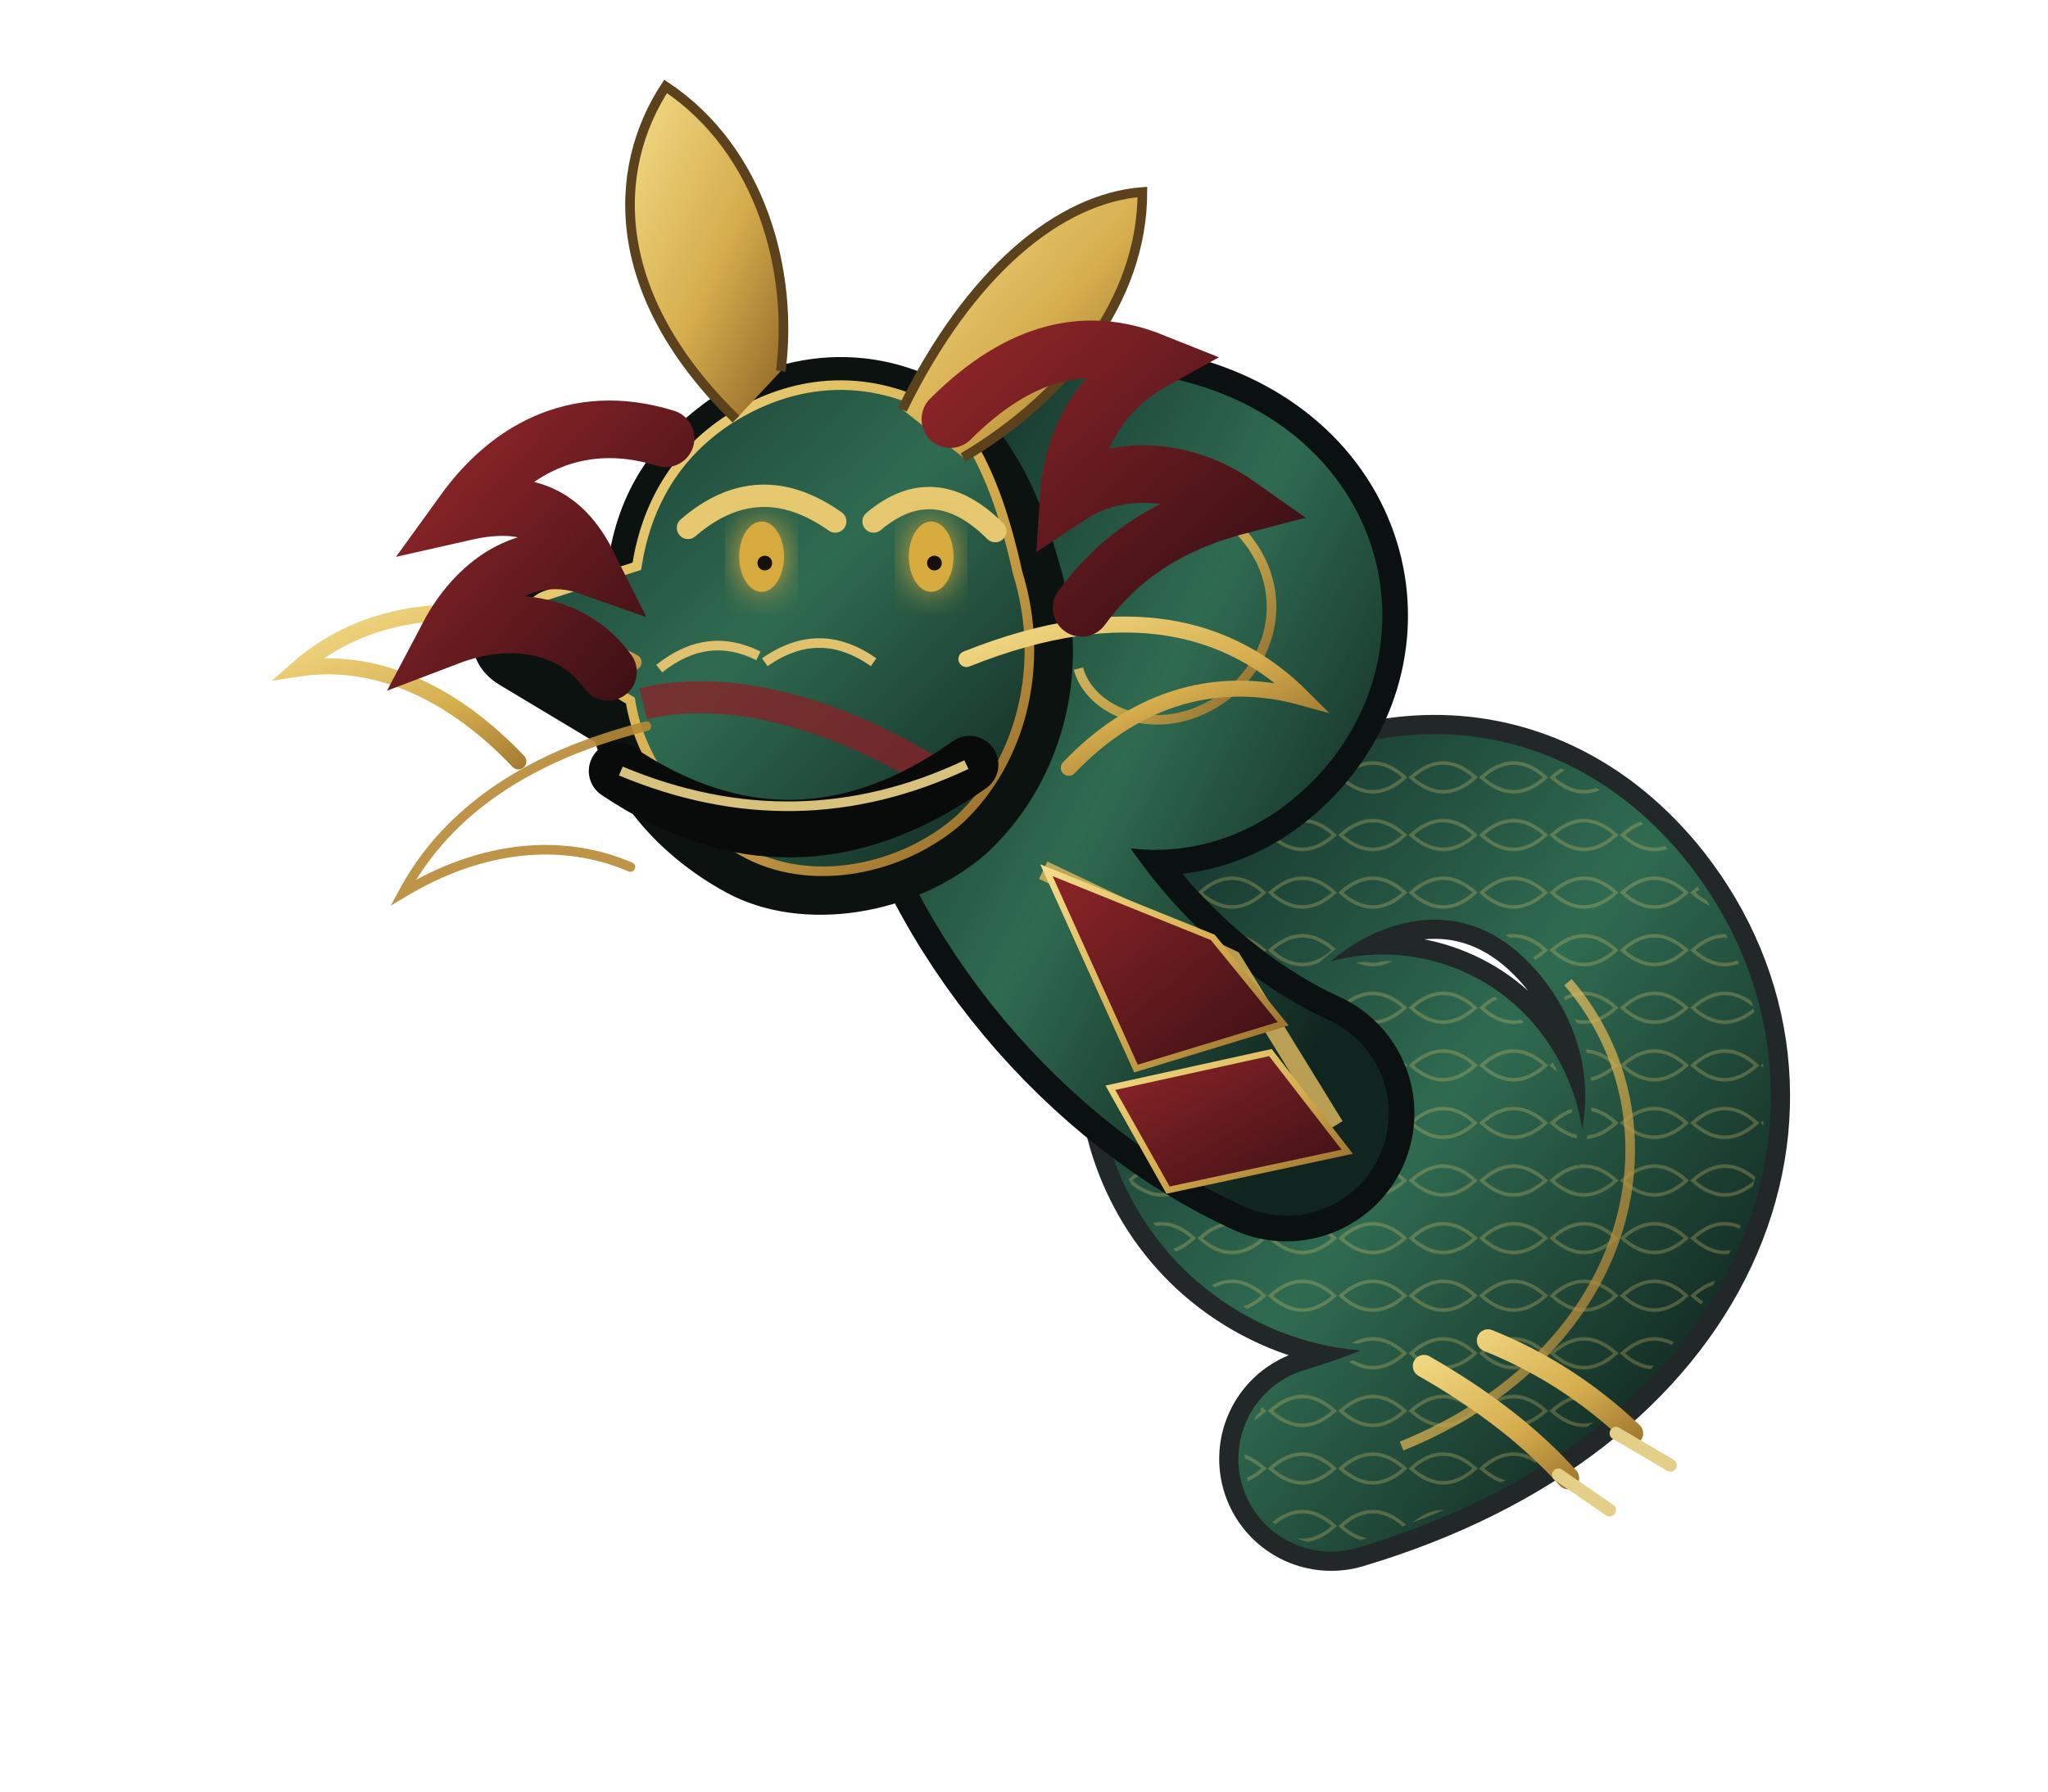
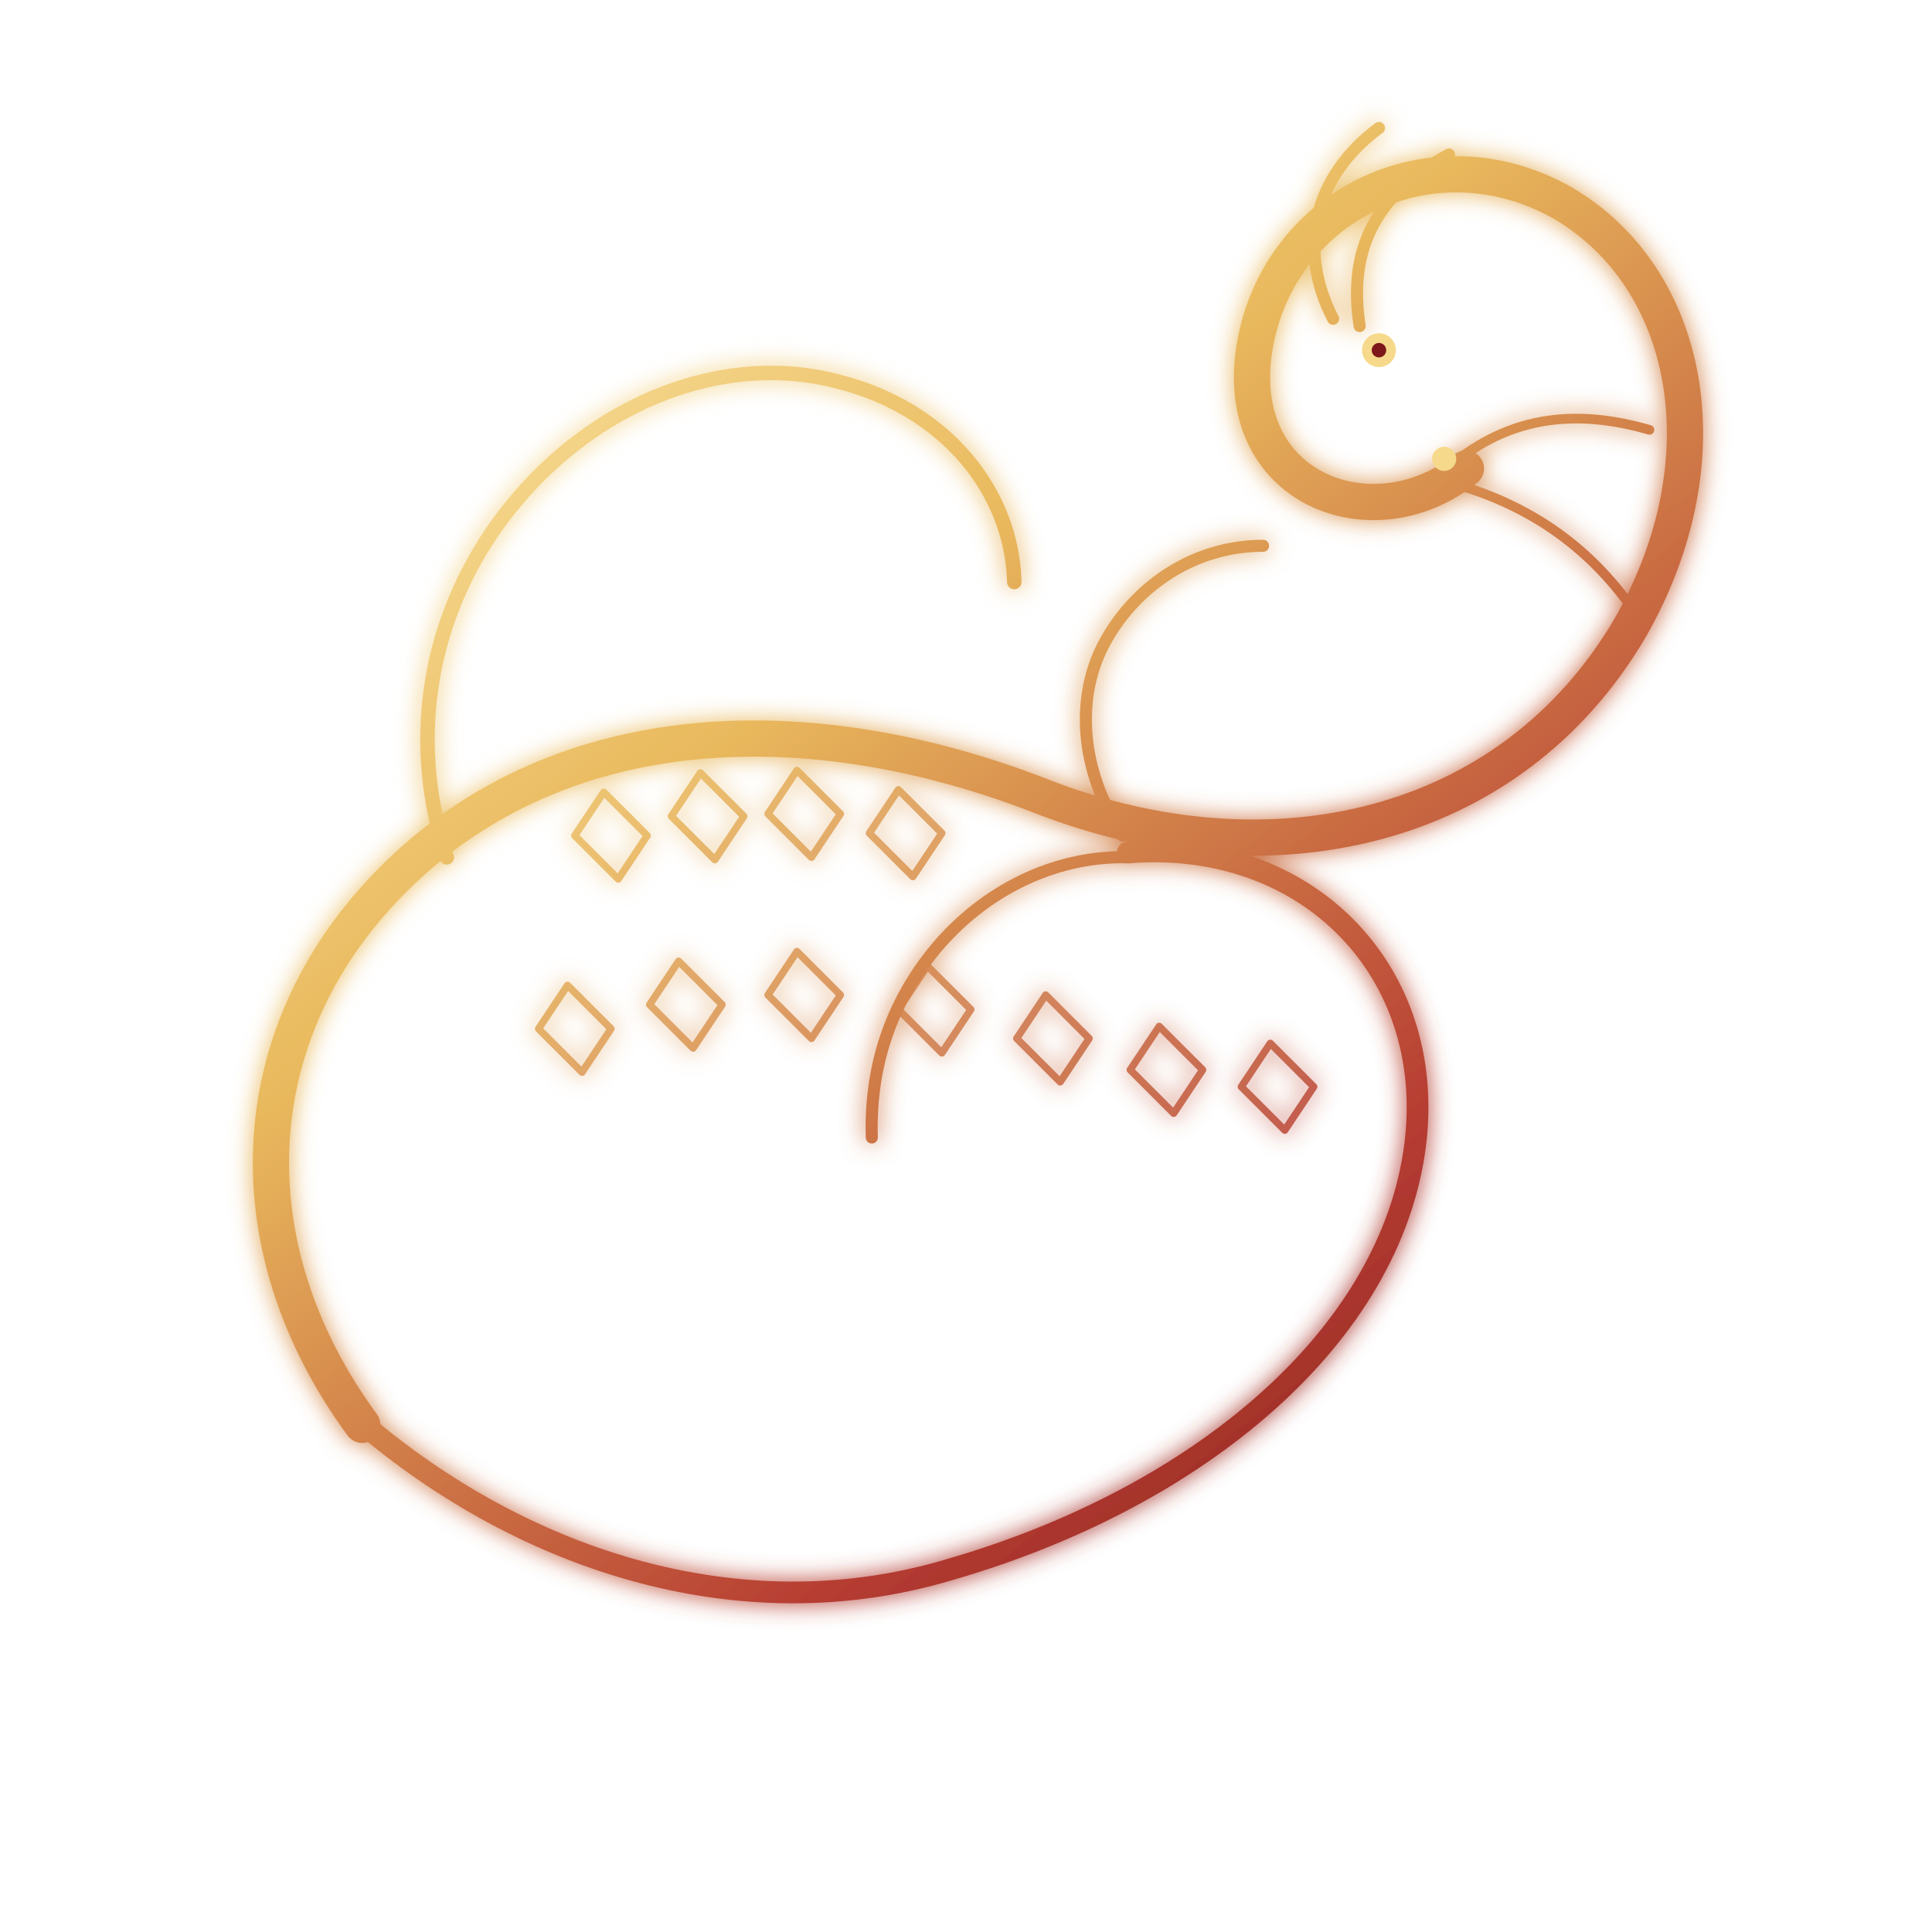
- <svg xmlns="http://www.w3.org/2000/svg" viewBox="0 0 640 560" role="img" aria-label="Stylized celestial dragon guardian">
+ <svg xmlns="http://www.w3.org/2000/svg" viewBox="0 0 800 800" fill="none">
  <defs>
-     <linearGradient id="jade" x1="0" y1="0" x2="1" y2="1">
-       <stop offset="0" stop-color="#17382f" />
-       <stop offset="0.48" stop-color="#2f6b51" />
-       <stop offset="1" stop-color="#10251f" />
+     <linearGradient id="gold" x1="150" y1="60" x2="660" y2="700" gradientUnits="userSpaceOnUse">
+       <stop stop-color="#fff0b4" />
+       <stop offset="0.35" stop-color="#e9b95d" />
+       <stop offset="0.72" stop-color="#b63c32" />
+       <stop offset="1" stop-color="#6f1716" />
    </linearGradient>
-     <linearGradient id="scarlet" x1="0" y1="0" x2="1" y2="1">
-       <stop offset="0" stop-color="#8e2528" />
-       <stop offset="1" stop-color="#3a1015" />
-     </linearGradient>
-     <linearGradient id="gold" x1="0" y1="0" x2="1" y2="1">
-       <stop offset="0" stop-color="#f4dc88" />
-       <stop offset="0.55" stop-color="#d5ad4d" />
-       <stop offset="1" stop-color="#8e6426" />
-     </linearGradient>
-     <filter id="softGlow" x="-30%" y="-30%" width="160%" height="160%">
+     <filter id="glow" x="-30%" y="-30%" width="160%" height="160%">
      <feGaussianBlur stdDeviation="5" result="blur" />
      <feMerge>
        <feMergeNode in="blur" />
        <feMergeNode in="SourceGraphic" />
      </feMerge>
    </filter>
-     <pattern id="scales" width="22" height="18" patternUnits="userSpaceOnUse">
-       <path d="M1 9 Q11 0 21 9 Q11 18 1 9Z" fill="none" stroke="#e6c96c" stroke-width="1.1" opacity=".28" />
-     </pattern>
  </defs>
-   <path d="M416 456 C520 425 548 343 505 288 C471 245 420 253 389 286 C359 319 369 372 410 389 C447 404 476 377 463 348 C450 319 411 322 402 348" fill="none" stroke="#0a1110" stroke-width="70" stroke-linecap="round" opacity=".9" />
-   <path d="M416 456 C520 425 548 343 505 288 C471 245 420 253 389 286 C359 319 369 372 410 389 C447 404 476 377 463 348 C450 319 411 322 402 348" fill="none" stroke="url(#jade)" stroke-width="58" stroke-linecap="round" />
-   <path d="M416 456 C520 425 548 343 505 288 C471 245 420 253 389 286 C359 319 369 372 410 389 C447 404 476 377 463 348 C450 319 411 322 402 348" fill="none" stroke="url(#scales)" stroke-width="54" stroke-linecap="round" />
-   <path d="M438 452 C512 422 527 350 490 307" fill="none" stroke="url(#gold)" stroke-width="3" opacity=".75" />
-   <path d="M402 348 C356 327 312 278 299 221 C287 169 318 137 365 151 C404 163 410 202 385 224 C365 242 337 233 331 212 C324 188 351 177 367 191" fill="none" stroke="#0a1110" stroke-width="80" stroke-linecap="round" />
-   <path d="M402 348 C356 327 312 278 299 221 C287 169 318 137 365 151 C404 163 410 202 385 224 C365 242 337 233 331 212 C324 188 351 177 367 191" fill="none" stroke="url(#jade)" stroke-width="64" stroke-linecap="round" />
-   <path d="M370 154 C402 168 404 198 386 215 C366 233 341 224 337 209" fill="none" stroke="url(#gold)" stroke-width="3" opacity=".9" />
-   <path d="M306 127 C281 107 248 107 223 124 C204 137 193 154 190 176 L161 185 C146 190 143 206 156 214 L186 232 C191 249 205 267 227 279 C251 292 286 286 308 267 C331 246 342 211 331 176 C326 158 320 143 306 127Z" fill="#0b1210" />
-   <path d="M300 133 C276 116 250 117 228 131 C211 142 202 158 199 177 L171 186 C164 188 161 198 169 202 L197 219 C200 238 213 255 232 266 C253 278 282 272 300 256 C319 238 327 208 318 179 C314 161 309 146 300 133Z" fill="url(#jade)" stroke="url(#gold)" stroke-width="3" />
-   <path d="M201 220 C225 214 258 221 292 242" fill="none" stroke="#8b1f26" stroke-width="10" opacity=".75" />
-   <path d="M230 131 C190 92 191 53 208 27 C238 47 248 85 244 116" fill="url(#gold)" stroke="#5b421c" stroke-width="3" />
-   <path d="M282 128 C303 85 331 62 357 60 C357 94 333 124 301 143" fill="url(#gold)" stroke="#5b421c" stroke-width="3" />
-   <path d="M215 165 Q237 146 261 163" fill="none" stroke="#e5c870" stroke-width="7" stroke-linecap="round" />
-   <path d="M273 163 Q292 147 311 166" fill="none" stroke="#e5c870" stroke-width="7" stroke-linecap="round" />
-   <ellipse cx="238" cy="174" rx="7" ry="11" fill="#d7aa3e" filter="url(#softGlow)" />
-   <ellipse cx="291" cy="174" rx="7" ry="11" fill="#d7aa3e" filter="url(#softGlow)" />
-   <circle cx="239" cy="176" r="2.3" fill="#16100a" />
-   <circle cx="292" cy="176" r="2.3" fill="#16100a" />
-   <path d="M206 209 Q221 197 237 205" fill="none" stroke="#e0c16e" stroke-width="3" />
-   <path d="M239 207 Q256 195 273 207" fill="none" stroke="#e0c16e" stroke-width="3" />
-   <path d="M193 241 Q248 278 303 239" fill="none" stroke="#090b0a" stroke-width="18" stroke-linecap="round" />
-   <path d="M194 241 Q249 264 302 239" fill="none" stroke="#d7c17d" stroke-width="3" />
-   <path d="M198 207 C157 185 118 187 93 209 C119 205 143 218 162 238" fill="none" stroke="url(#gold)" stroke-width="5" stroke-linecap="round" />
-   <path d="M302 206 C352 186 385 196 407 218 C378 210 353 220 334 240" fill="none" stroke="url(#gold)" stroke-width="5" stroke-linecap="round" />
-   <path d="M202 227 C166 236 140 253 126 279 C151 264 176 262 197 271" fill="none" stroke="#b78a34" stroke-width="3" stroke-linecap="round" opacity=".9" />
-   <path d="M208 137 C179 128 158 142 145 160 C167 155 177 163 184 177 C167 171 150 180 140 199 C161 191 180 196 190 210" fill="none" stroke="url(#scarlet)" stroke-width="18" stroke-linecap="round" />
-   <path d="M297 131 C319 109 340 105 360 113 C342 123 335 140 334 155 C349 145 370 146 387 158 C364 164 349 175 338 190" fill="none" stroke="url(#scarlet)" stroke-width="18" stroke-linecap="round" />
-   <path d="M326 272 L385 300 L417 352" fill="none" stroke="#d7b45d" stroke-width="6" opacity=".85" />
-   <path d="M327 272 L379 293 L401 320 L355 334 Z" fill="url(#scarlet)" stroke="url(#gold)" stroke-width="2" />
-   <path d="M347 340 L397 329 L421 360 L365 372 Z" fill="url(#scarlet)" stroke="url(#gold)" stroke-width="2" />
-   <path d="M445 427 Q473 443 490 462 M465 419 Q490 429 510 448" fill="none" stroke="url(#gold)" stroke-width="7" stroke-linecap="round" />
-   <path d="M487 461 l16 11 M505 448 l17 10" stroke="#e3cf88" stroke-width="4" stroke-linecap="round" />
+   <g filter="url(#glow)" stroke="url(#gold)" stroke-linecap="round" stroke-linejoin="round">
+     <path stroke-width="15" d="M150 590 C95 515 100 425 165 362 C233 296 335 292 432 330 C525 366 625 345 675 260 C715 190 700 115 647 84 C592 53 527 86 519 147 C512 204 570 224 607 194" />
+     <path stroke-width="9" d="M145 585 C214 646 306 676 393 650 C497 620 576 553 586 474 C595 402 541 347 467 353" />
+     <path stroke-width="6" d="M185 355 C170 310 176 261 204 220 C240 168 298 145 347 158 C391 169 419 203 420 241" />
+     <path stroke-width="4" d="M597 196 C623 172 652 169 683 178 M601 200 C637 210 662 230 680 258" />
+     <path stroke-width="5" d="M552 132 C537 103 544 73 571 53 M563 135 C558 103 570 80 600 64" />
+     <path stroke-width="5" d="M465 346 C447 319 445 288 458 265 C471 242 495 226 523 226" />
+     <path stroke-width="5" d="M468 355 C439 354 410 367 389 391 C370 413 360 440 361 471" />
+     <g stroke-width="3" opacity="0.85">
+       <path d="M250 328 l18 18 -12 18 -18 -18z" />
+       <path d="M290 320 l18 18 -12 18 -18 -18z" />
+       <path d="M330 319 l18 18 -12 18 -18 -18z" />
+       <path d="M372 327 l18 18 -12 18 -18 -18z" />
+       <path d="M235 408 l18 18 -12 18 -18 -18z" />
+       <path d="M281 398 l18 18 -12 18 -18 -18z" />
+       <path d="M330 394 l18 18 -12 18 -18 -18z" />
+       <path d="M384 400 l18 18 -12 18 -18 -18z" />
+       <path d="M433 412 l18 18 -12 18 -18 -18z" />
+       <path d="M480 425 l18 18 -12 18 -18 -18z" />
+       <path d="M526 432 l18 18 -12 18 -18 -18z" />
+     </g>
+   </g>
+   <g fill="#f6d98b">
+     <circle cx="571" cy="145" r="7" />
+     <circle cx="598" cy="190" r="5" />
+   </g>
+   <circle cx="571" cy="145" r="3" fill="#7d1719" />
</svg>
